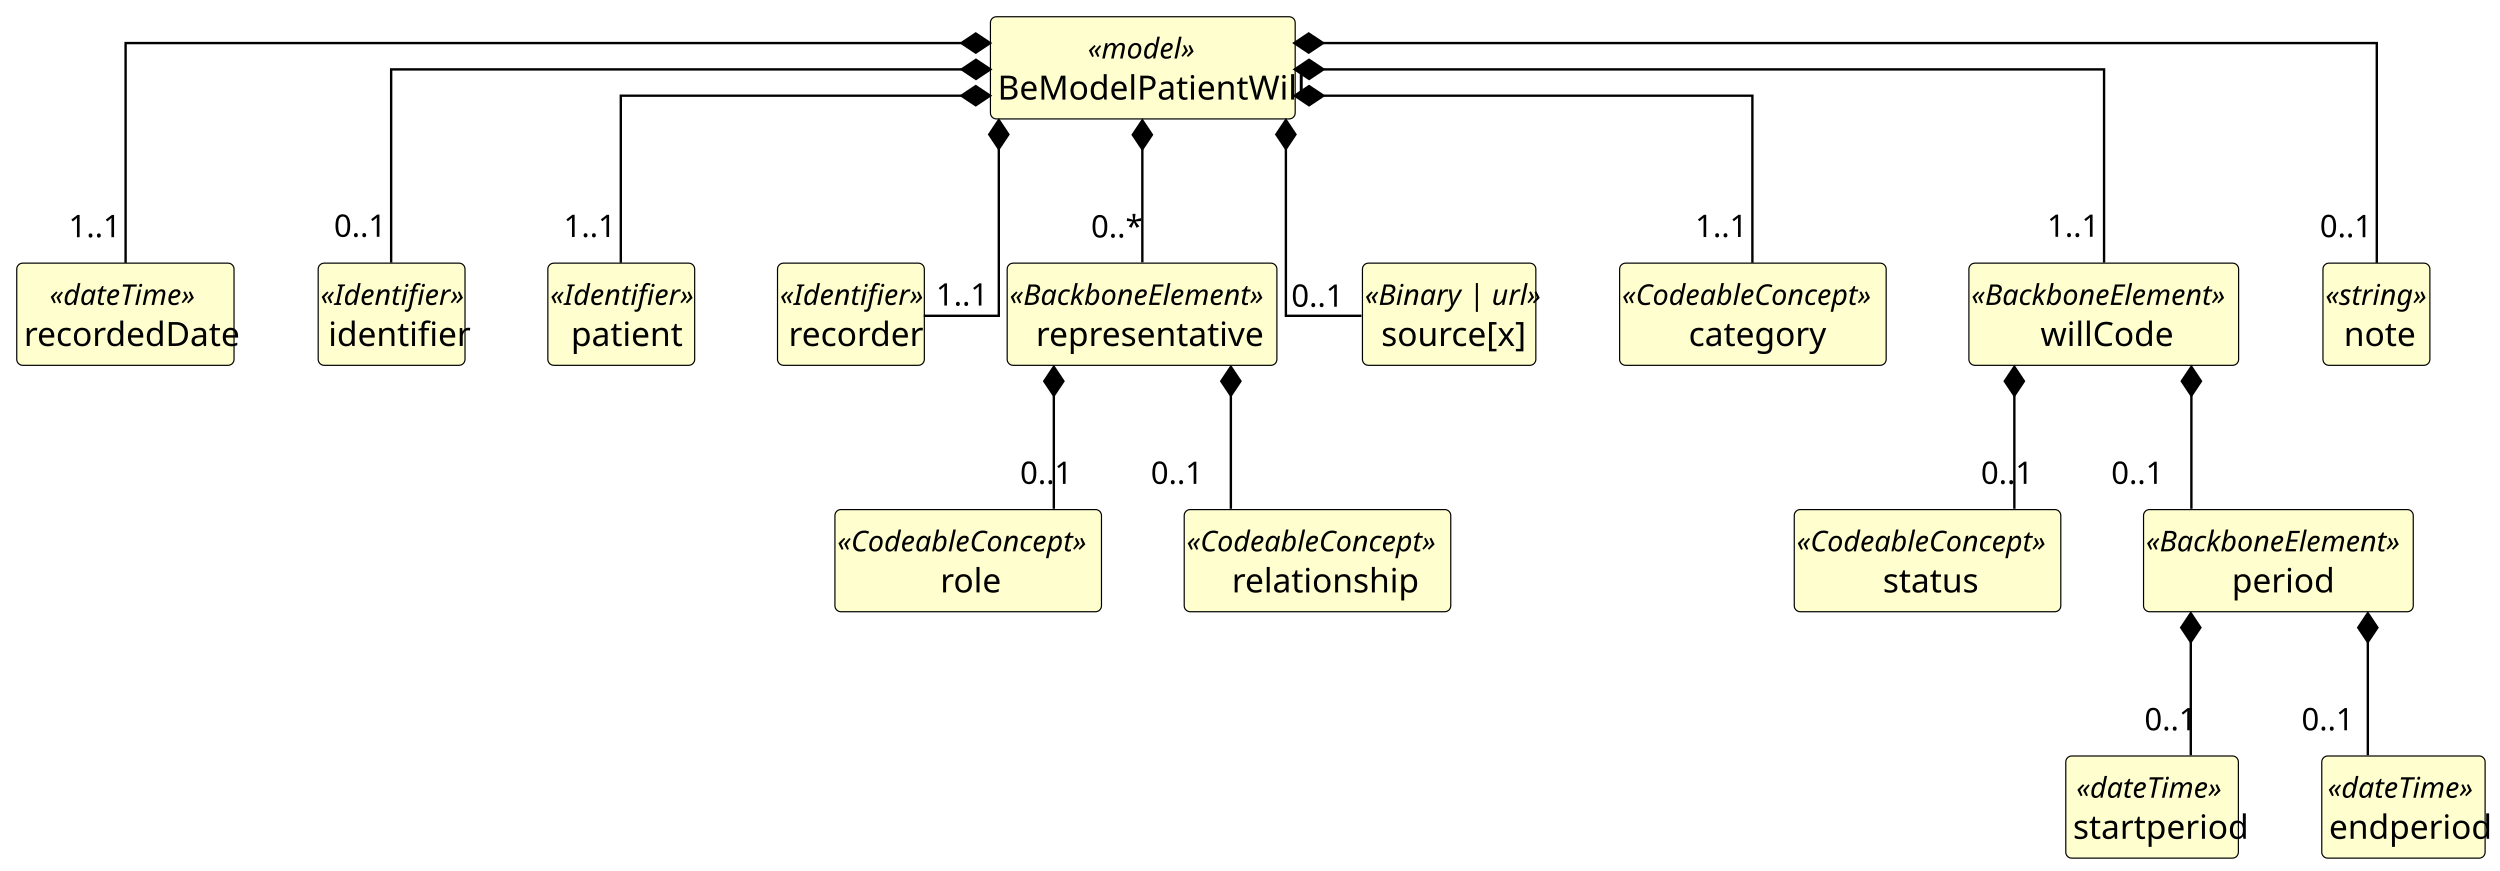
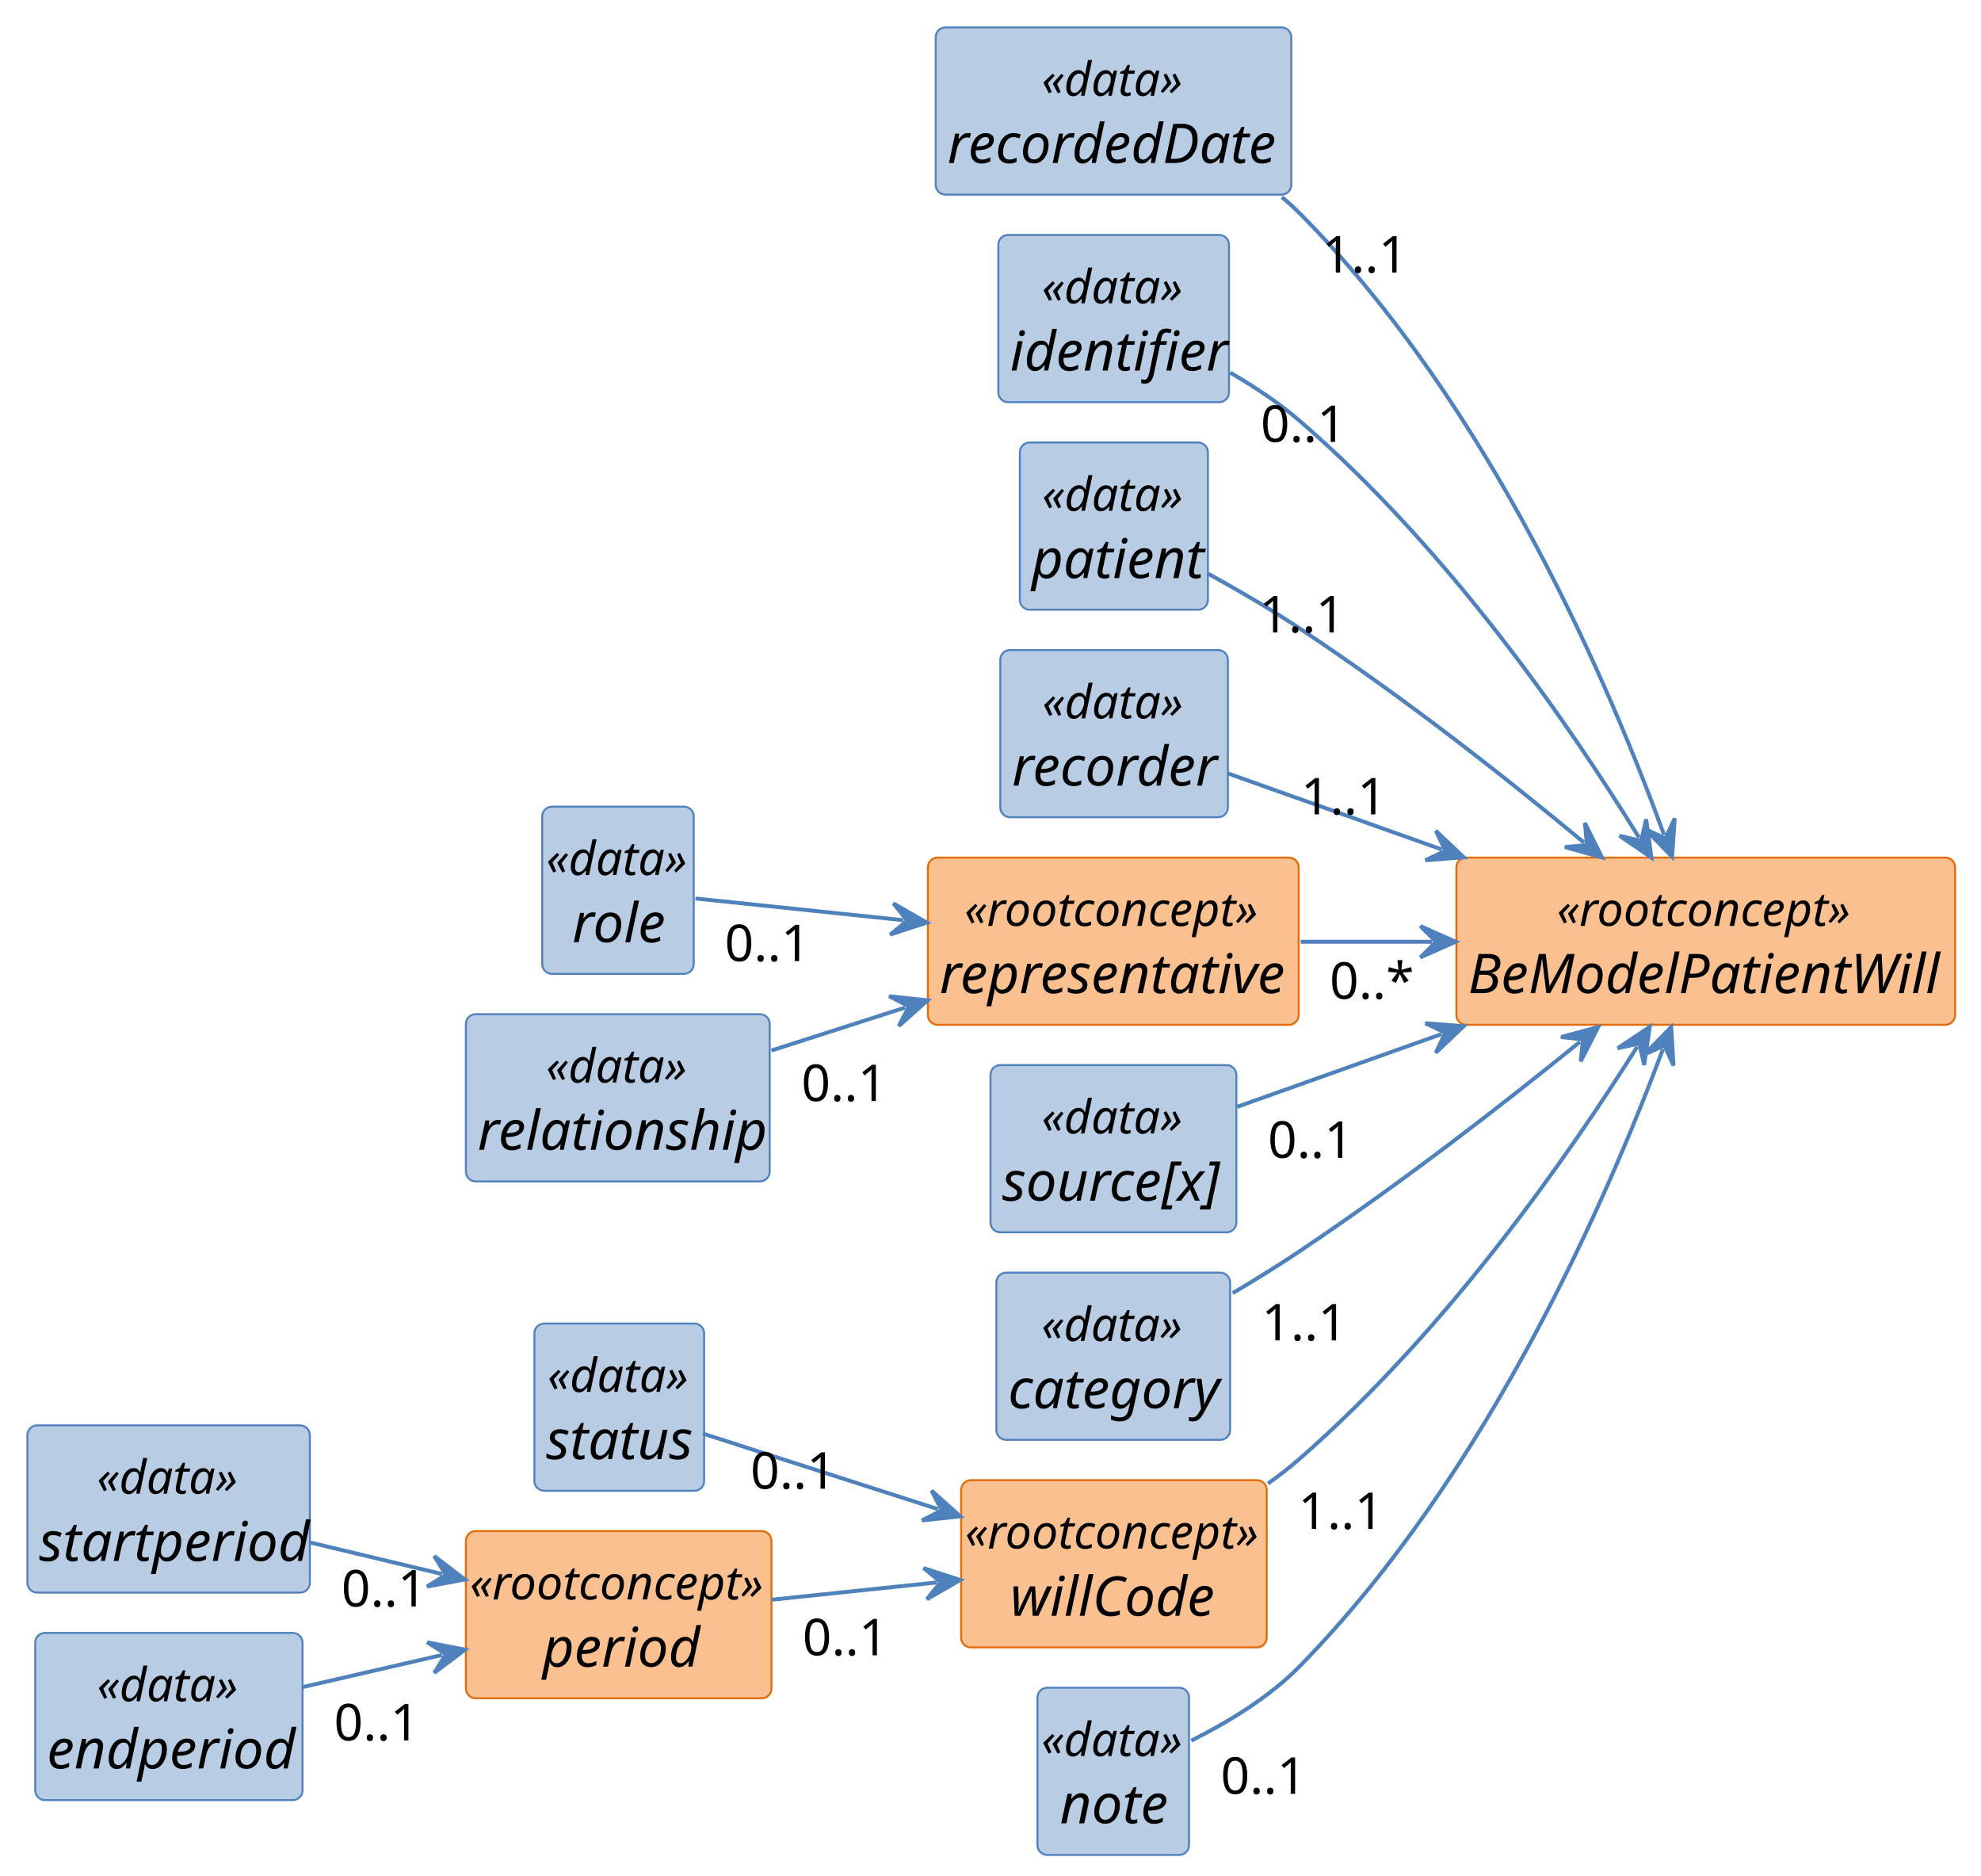
- <svg xmlns="http://www.w3.org/2000/svg" contentStyleType="text/css" data-diagram-type="CLASS" height="364px" preserveAspectRatio="none" style="width:1045px;height:364px;background:#FFFFFF;" version="1.1" viewBox="0 0 1045 364" width="1045px" zoomAndPan="magnify">
+ <svg xmlns="http://www.w3.org/2000/svg" contentStyleType="text/css" data-diagram-type="CLASS" height="479px" preserveAspectRatio="none" style="width:506px;height:479px;background:#FFFFFF;" version="1.1" viewBox="0 0 506 479" width="506px" zoomAndPan="magnify">
  <defs />
  <g>
-     <g class="entity" data-entity="BeModelPatientWill" data-source-line="14" data-uid="ent0002" id="entity_BeModelPatientWill">
-       <rect fill="#FEFECE" height="42.703" rx="2.5" ry="2.5" style="stroke:#000000;stroke-width:0.5;" width="127.386" x="414" y="7" />
-       <text fill="#000000" font-family="sans-serif" font-size="12" font-style="italic" lengthAdjust="spacing" textLength="46.031" x="454.677" y="24.457">«model»</text>
-       <text fill="#000000" font-family="sans-serif" font-size="14" lengthAdjust="spacing" textLength="121.386" x="417" y="41.627">BeModelPatientWill</text>
+     <g class="entity" data-entity="BeModelPatientWill" data-source-line="21" data-uid="ent0002" id="entity_BeModelPatientWill">
+       <rect fill="#FAC08F" height="42.703" rx="2.5" ry="2.5" style="stroke:#E36C0A;stroke-width:0.5;" width="127.386" x="372" y="219" />
+       <text fill="#000000" font-family="sans-serif" font-size="12" font-style="italic" lengthAdjust="spacing" textLength="76.055" x="397.666" y="236.457">«rootconcept»</text>
+       <text fill="#000000" font-family="sans-serif" font-size="14" font-style="italic" lengthAdjust="spacing" textLength="121.386" x="375" y="253.627">BeModelPatientWill</text>
    </g>
-     <g class="entity" data-entity="BeModelPatientWill_recordedDate" data-source-line="17" data-uid="ent0003" id="entity_BeModelPatientWill_recordedDate">
-       <rect fill="#FEFECE" height="42.703" rx="2.5" ry="2.5" style="stroke:#000000;stroke-width:0.5;" width="90.827" x="7" y="110" />
-       <text fill="#000000" font-family="sans-serif" font-size="12" font-style="italic" lengthAdjust="spacing" textLength="63.369" x="20.729" y="127.457">«dateTime»</text>
-       <text fill="#000000" font-family="sans-serif" font-size="14" lengthAdjust="spacing" textLength="84.827" x="10" y="144.627">recordedDate</text>
+     <g class="entity" data-entity="BeModelPatientWill_recordedDate" data-source-line="24" data-uid="ent0003" id="entity_BeModelPatientWill_recordedDate">
+       <rect fill="#B8CCE4" height="42.703" rx="2.5" ry="2.5" style="stroke:#4F81BD;stroke-width:0.5;" width="90.827" x="239" y="7" />
+       <text fill="#000000" font-family="sans-serif" font-size="12" font-style="italic" lengthAdjust="spacing" textLength="36.703" x="266.062" y="24.457">«data»</text>
+       <text fill="#000000" font-family="sans-serif" font-size="14" font-style="italic" lengthAdjust="spacing" textLength="84.827" x="242" y="41.627">recordedDate</text>
    </g>
-     <g class="entity" data-entity="BeModelPatientWill_identifier" data-source-line="20" data-uid="ent0004" id="entity_BeModelPatientWill_identifier">
-       <rect fill="#FEFECE" height="42.703" rx="2.5" ry="2.5" style="stroke:#000000;stroke-width:0.5;" width="61.373" x="133" y="110" />
-       <text fill="#000000" font-family="sans-serif" font-size="12" font-style="italic" lengthAdjust="spacing" textLength="59.373" x="134" y="127.457">«Identifier»</text>
-       <text fill="#000000" font-family="sans-serif" font-size="14" lengthAdjust="spacing" textLength="52.917" x="137.228" y="144.627">identifier</text>
+     <g class="entity" data-entity="BeModelPatientWill_identifier" data-source-line="27" data-uid="ent0004" id="entity_BeModelPatientWill_identifier">
+       <rect fill="#B8CCE4" height="42.703" rx="2.5" ry="2.5" style="stroke:#4F81BD;stroke-width:0.5;" width="58.917" x="255" y="60" />
+       <text fill="#000000" font-family="sans-serif" font-size="12" font-style="italic" lengthAdjust="spacing" textLength="36.703" x="266.107" y="77.457">«data»</text>
+       <text fill="#000000" font-family="sans-serif" font-size="14" font-style="italic" lengthAdjust="spacing" textLength="52.917" x="258" y="94.627">identifier</text>
    </g>
-     <g class="entity" data-entity="BeModelPatientWill_patient" data-source-line="23" data-uid="ent0005" id="entity_BeModelPatientWill_patient">
-       <rect fill="#FEFECE" height="42.703" rx="2.5" ry="2.5" style="stroke:#000000;stroke-width:0.5;" width="61.373" x="229" y="110" />
-       <text fill="#000000" font-family="sans-serif" font-size="12" font-style="italic" lengthAdjust="spacing" textLength="59.373" x="230" y="127.457">«Identifier»</text>
-       <text fill="#000000" font-family="sans-serif" font-size="14" lengthAdjust="spacing" textLength="42.034" x="238.669" y="144.627">patient</text>
+     <g class="entity" data-entity="BeModelPatientWill_patient" data-source-line="30" data-uid="ent0005" id="entity_BeModelPatientWill_patient">
+       <rect fill="#B8CCE4" height="42.703" rx="2.5" ry="2.5" style="stroke:#4F81BD;stroke-width:0.5;" width="48.034" x="260.5" y="113" />
+       <text fill="#000000" font-family="sans-serif" font-size="12" font-style="italic" lengthAdjust="spacing" textLength="36.703" x="266.166" y="130.457">«data»</text>
+       <text fill="#000000" font-family="sans-serif" font-size="14" font-style="italic" lengthAdjust="spacing" textLength="42.034" x="263.5" y="147.627">patient</text>
    </g>
-     <g class="entity" data-entity="BeModelPatientWill_recorder" data-source-line="26" data-uid="ent0006" id="entity_BeModelPatientWill_recorder">
-       <rect fill="#FEFECE" height="42.703" rx="2.5" ry="2.5" style="stroke:#000000;stroke-width:0.5;" width="61.373" x="325" y="110" />
-       <text fill="#000000" font-family="sans-serif" font-size="12" font-style="italic" lengthAdjust="spacing" textLength="59.373" x="326" y="127.457">«Identifier»</text>
-       <text fill="#000000" font-family="sans-serif" font-size="14" lengthAdjust="spacing" textLength="52.131" x="329.621" y="144.627">recorder</text>
+     <g class="entity" data-entity="BeModelPatientWill_recorder" data-source-line="33" data-uid="ent0006" id="entity_BeModelPatientWill_recorder">
+       <rect fill="#B8CCE4" height="42.703" rx="2.5" ry="2.5" style="stroke:#4F81BD;stroke-width:0.5;" width="58.131" x="255.5" y="166" />
+       <text fill="#000000" font-family="sans-serif" font-size="12" font-style="italic" lengthAdjust="spacing" textLength="36.703" x="266.214" y="183.457">«data»</text>
+       <text fill="#000000" font-family="sans-serif" font-size="14" font-style="italic" lengthAdjust="spacing" textLength="52.131" x="258.5" y="200.627">recorder</text>
    </g>
-     <g class="entity" data-entity="BeModelPatientWill_representative" data-source-line="29" data-uid="ent0007" id="entity_BeModelPatientWill_representative">
-       <rect fill="#FEFECE" height="42.703" rx="2.5" ry="2.5" style="stroke:#000000;stroke-width:0.5;" width="112.742" x="421" y="110" />
-       <text fill="#000000" font-family="sans-serif" font-size="12" font-style="italic" lengthAdjust="spacing" textLength="110.742" x="422" y="127.457">«BackboneElement»</text>
-       <text fill="#000000" font-family="sans-serif" font-size="14" lengthAdjust="spacing" textLength="88.717" x="433.013" y="144.627">representative</text>
+     <g class="entity" data-entity="BeModelPatientWill_representative" data-source-line="36" data-uid="ent0007" id="entity_BeModelPatientWill_representative">
+       <rect fill="#FAC08F" height="42.703" rx="2.5" ry="2.5" style="stroke:#E36C0A;stroke-width:0.5;" width="94.717" x="237" y="219" />
+       <text fill="#000000" font-family="sans-serif" font-size="12" font-style="italic" lengthAdjust="spacing" textLength="76.055" x="246.331" y="236.457">«rootconcept»</text>
+       <text fill="#000000" font-family="sans-serif" font-size="14" font-style="italic" lengthAdjust="spacing" textLength="88.717" x="240" y="253.627">representative</text>
    </g>
-     <g class="entity" data-entity="BeModelPatientWill_representative_role" data-source-line="32" data-uid="ent0008" id="entity_BeModelPatientWill_representative_role">
-       <rect fill="#FEFECE" height="42.703" rx="2.5" ry="2.5" style="stroke:#000000;stroke-width:0.5;" width="111.418" x="349" y="213" />
-       <text fill="#000000" font-family="sans-serif" font-size="12" font-style="italic" lengthAdjust="spacing" textLength="109.418" x="350" y="230.457">«CodeableConcept»</text>
-       <text fill="#000000" font-family="sans-serif" font-size="14" lengthAdjust="spacing" textLength="23.345" x="393.037" y="247.627">role</text>
+     <g class="entity" data-entity="BeModelPatientWill_representative_role" data-source-line="39" data-uid="ent0008" id="entity_BeModelPatientWill_representative_role">
+       <rect fill="#B8CCE4" height="42.703" rx="2.5" ry="2.5" style="stroke:#4F81BD;stroke-width:0.5;" width="38.703" x="138.5" y="206" />
+       <text fill="#000000" font-family="sans-serif" font-size="12" font-style="italic" lengthAdjust="spacing" textLength="36.703" x="139.5" y="223.457">«data»</text>
+       <text fill="#000000" font-family="sans-serif" font-size="14" font-style="italic" lengthAdjust="spacing" textLength="23.345" x="146.179" y="240.627">role</text>
    </g>
-     <g class="entity" data-entity="BeModelPatientWill_representative_relationship" data-source-line="35" data-uid="ent0009" id="entity_BeModelPatientWill_representative_relationship">
-       <rect fill="#FEFECE" height="42.703" rx="2.5" ry="2.5" style="stroke:#000000;stroke-width:0.5;" width="111.418" x="495" y="213" />
-       <text fill="#000000" font-family="sans-serif" font-size="12" font-style="italic" lengthAdjust="spacing" textLength="109.418" x="496" y="230.457">«CodeableConcept»</text>
-       <text fill="#000000" font-family="sans-serif" font-size="14" lengthAdjust="spacing" textLength="71.6" x="514.909" y="247.627">relationship</text>
+     <g class="entity" data-entity="BeModelPatientWill_representative_relationship" data-source-line="42" data-uid="ent0009" id="entity_BeModelPatientWill_representative_relationship">
+       <rect fill="#B8CCE4" height="42.703" rx="2.5" ry="2.5" style="stroke:#4F81BD;stroke-width:0.5;" width="77.6" x="119" y="259" />
+       <text fill="#000000" font-family="sans-serif" font-size="12" font-style="italic" lengthAdjust="spacing" textLength="36.703" x="139.448" y="276.457">«data»</text>
+       <text fill="#000000" font-family="sans-serif" font-size="14" font-style="italic" lengthAdjust="spacing" textLength="71.6" x="122" y="293.627">relationship</text>
    </g>
-     <g class="entity" data-entity="BeModelPatientWill_source_x_" data-source-line="38" data-uid="ent0010" id="entity_BeModelPatientWill_source_x_">
-       <rect fill="#FEFECE" height="42.703" rx="2.5" ry="2.5" style="stroke:#000000;stroke-width:0.5;" width="72.482" x="569.5" y="110" />
-       <text fill="#000000" font-family="sans-serif" font-size="12" font-style="italic" lengthAdjust="spacing" textLength="70.482" x="570.5" y="127.457">«Binary | url»</text>
-       <text fill="#000000" font-family="sans-serif" font-size="14" lengthAdjust="spacing" textLength="56.8" x="577.341" y="144.627">source[x]</text>
+     <g class="entity" data-entity="BeModelPatientWill_source_x_" data-source-line="45" data-uid="ent0010" id="entity_BeModelPatientWill_source_x_">
+       <rect fill="#B8CCE4" height="42.703" rx="2.5" ry="2.5" style="stroke:#4F81BD;stroke-width:0.5;" width="62.8" x="253" y="272" />
+       <text fill="#000000" font-family="sans-serif" font-size="12" font-style="italic" lengthAdjust="spacing" textLength="36.703" x="266.048" y="289.457">«data»</text>
+       <text fill="#000000" font-family="sans-serif" font-size="14" font-style="italic" lengthAdjust="spacing" textLength="56.8" x="256" y="306.627">source[x]</text>
    </g>
-     <g class="entity" data-entity="BeModelPatientWill_category" data-source-line="41" data-uid="ent0011" id="entity_BeModelPatientWill_category">
-       <rect fill="#FEFECE" height="42.703" rx="2.5" ry="2.5" style="stroke:#000000;stroke-width:0.5;" width="111.418" x="677" y="110" />
-       <text fill="#000000" font-family="sans-serif" font-size="12" font-style="italic" lengthAdjust="spacing" textLength="109.418" x="678" y="127.457">«CodeableConcept»</text>
-       <text fill="#000000" font-family="sans-serif" font-size="14" lengthAdjust="spacing" textLength="53.696" x="705.861" y="144.627">category</text>
+     <g class="entity" data-entity="BeModelPatientWill_category" data-source-line="48" data-uid="ent0011" id="entity_BeModelPatientWill_category">
+       <rect fill="#B8CCE4" height="42.703" rx="2.5" ry="2.5" style="stroke:#4F81BD;stroke-width:0.5;" width="59.696" x="254.5" y="325" />
+       <text fill="#000000" font-family="sans-serif" font-size="12" font-style="italic" lengthAdjust="spacing" textLength="36.703" x="265.997" y="342.457">«data»</text>
+       <text fill="#000000" font-family="sans-serif" font-size="14" font-style="italic" lengthAdjust="spacing" textLength="53.696" x="257.5" y="359.627">category</text>
    </g>
-     <g class="entity" data-entity="BeModelPatientWill_willCode" data-source-line="44" data-uid="ent0012" id="entity_BeModelPatientWill_willCode">
-       <rect fill="#FEFECE" height="42.703" rx="2.5" ry="2.5" style="stroke:#000000;stroke-width:0.5;" width="112.742" x="823" y="110" />
-       <text fill="#000000" font-family="sans-serif" font-size="12" font-style="italic" lengthAdjust="spacing" textLength="110.742" x="824" y="127.457">«BackboneElement»</text>
-       <text fill="#000000" font-family="sans-serif" font-size="14" lengthAdjust="spacing" textLength="52.91" x="852.916" y="144.627">willCode</text>
+     <g class="entity" data-entity="BeModelPatientWill_willCode" data-source-line="51" data-uid="ent0012" id="entity_BeModelPatientWill_willCode">
+       <rect fill="#FAC08F" height="42.703" rx="2.5" ry="2.5" style="stroke:#E36C0A;stroke-width:0.5;" width="78.055" x="245.5" y="378" />
+       <text fill="#000000" font-family="sans-serif" font-size="12" font-style="italic" lengthAdjust="spacing" textLength="76.055" x="246.5" y="395.457">«rootconcept»</text>
+       <text fill="#000000" font-family="sans-serif" font-size="14" font-style="italic" lengthAdjust="spacing" textLength="52.91" x="258.072" y="412.627">willCode</text>
    </g>
-     <g class="entity" data-entity="BeModelPatientWill_willCode_status" data-source-line="47" data-uid="ent0013" id="entity_BeModelPatientWill_willCode_status">
-       <rect fill="#FEFECE" height="42.703" rx="2.5" ry="2.5" style="stroke:#000000;stroke-width:0.5;" width="111.418" x="750" y="213" />
-       <text fill="#000000" font-family="sans-serif" font-size="12" font-style="italic" lengthAdjust="spacing" textLength="109.418" x="751" y="230.457">«CodeableConcept»</text>
-       <text fill="#000000" font-family="sans-serif" font-size="14" lengthAdjust="spacing" textLength="37.352" x="787.033" y="247.627">status</text>
+     <g class="entity" data-entity="BeModelPatientWill_willCode_status" data-source-line="54" data-uid="ent0013" id="entity_BeModelPatientWill_willCode_status">
+       <rect fill="#B8CCE4" height="42.703" rx="2.5" ry="2.5" style="stroke:#4F81BD;stroke-width:0.5;" width="43.352" x="136.5" y="338" />
+       <text fill="#000000" font-family="sans-serif" font-size="12" font-style="italic" lengthAdjust="spacing" textLength="36.703" x="139.824" y="355.457">«data»</text>
+       <text fill="#000000" font-family="sans-serif" font-size="14" font-style="italic" lengthAdjust="spacing" textLength="37.352" x="139.5" y="372.627">status</text>
    </g>
-     <g class="entity" data-entity="BeModelPatientWill_willCode_period" data-source-line="50" data-uid="ent0014" id="entity_BeModelPatientWill_willCode_period">
-       <rect fill="#FEFECE" height="42.703" rx="2.5" ry="2.5" style="stroke:#000000;stroke-width:0.5;" width="112.742" x="896" y="213" />
-       <text fill="#000000" font-family="sans-serif" font-size="12" font-style="italic" lengthAdjust="spacing" textLength="110.742" x="897" y="230.457">«BackboneElement»</text>
-       <text fill="#000000" font-family="sans-serif" font-size="14" lengthAdjust="spacing" textLength="38.917" x="932.913" y="247.627">period</text>
+     <g class="entity" data-entity="BeModelPatientWill_willCode_period" data-source-line="57" data-uid="ent0014" id="entity_BeModelPatientWill_willCode_period">
+       <rect fill="#FAC08F" height="42.703" rx="2.5" ry="2.5" style="stroke:#E36C0A;stroke-width:0.5;" width="78.055" x="119" y="391" />
+       <text fill="#000000" font-family="sans-serif" font-size="12" font-style="italic" lengthAdjust="spacing" textLength="76.055" x="120" y="408.457">«rootconcept»</text>
+       <text fill="#000000" font-family="sans-serif" font-size="14" font-style="italic" lengthAdjust="spacing" textLength="38.917" x="138.569" y="425.627">period</text>
    </g>
-     <g class="entity" data-entity="BeModelPatientWill_willCode_period_startperiod" data-source-line="53" data-uid="ent0015" id="entity_BeModelPatientWill_willCode_period_startperiod">
-       <rect fill="#FEFECE" height="42.703" rx="2.5" ry="2.5" style="stroke:#000000;stroke-width:0.5;" width="72.144" x="863.5" y="316" />
-       <text fill="#000000" font-family="sans-serif" font-size="12" font-style="italic" lengthAdjust="spacing" textLength="63.369" x="867.888" y="333.457">«dateTime»</text>
-       <text fill="#000000" font-family="sans-serif" font-size="14" lengthAdjust="spacing" textLength="66.144" x="866.5" y="350.627">startperiod</text>
+     <g class="entity" data-entity="BeModelPatientWill_willCode_period_startperiod" data-source-line="60" data-uid="ent0015" id="entity_BeModelPatientWill_willCode_period_startperiod">
+       <rect fill="#B8CCE4" height="42.703" rx="2.5" ry="2.5" style="stroke:#4F81BD;stroke-width:0.5;" width="72.144" x="7" y="364" />
+       <text fill="#000000" font-family="sans-serif" font-size="12" font-style="italic" lengthAdjust="spacing" textLength="36.703" x="24.721" y="381.457">«data»</text>
+       <text fill="#000000" font-family="sans-serif" font-size="14" font-style="italic" lengthAdjust="spacing" textLength="66.144" x="10" y="398.627">startperiod</text>
    </g>
-     <g class="entity" data-entity="BeModelPatientWill_willCode_period_endperiod" data-source-line="56" data-uid="ent0016" id="entity_BeModelPatientWill_willCode_period_endperiod">
-       <rect fill="#FEFECE" height="42.703" rx="2.5" ry="2.5" style="stroke:#000000;stroke-width:0.5;" width="68.275" x="970.5" y="316" />
-       <text fill="#000000" font-family="sans-serif" font-size="12" font-style="italic" lengthAdjust="spacing" textLength="63.369" x="972.953" y="333.457">«dateTime»</text>
-       <text fill="#000000" font-family="sans-serif" font-size="14" lengthAdjust="spacing" textLength="62.275" x="973.5" y="350.627">endperiod</text>
+     <g class="entity" data-entity="BeModelPatientWill_willCode_period_endperiod" data-source-line="63" data-uid="ent0016" id="entity_BeModelPatientWill_willCode_period_endperiod">
+       <rect fill="#B8CCE4" height="42.703" rx="2.5" ry="2.5" style="stroke:#4F81BD;stroke-width:0.5;" width="68.275" x="9" y="417" />
+       <text fill="#000000" font-family="sans-serif" font-size="12" font-style="italic" lengthAdjust="spacing" textLength="36.703" x="24.786" y="434.457">«data»</text>
+       <text fill="#000000" font-family="sans-serif" font-size="14" font-style="italic" lengthAdjust="spacing" textLength="62.275" x="12" y="451.627">endperiod</text>
    </g>
-     <g class="entity" data-entity="BeModelPatientWill_note" data-source-line="59" data-uid="ent0017" id="entity_BeModelPatientWill_note">
-       <rect fill="#FEFECE" height="42.703" rx="2.5" ry="2.5" style="stroke:#000000;stroke-width:0.5;" width="44.691" x="971" y="110" />
-       <text fill="#000000" font-family="sans-serif" font-size="12" font-style="italic" lengthAdjust="spacing" textLength="42.691" x="972" y="127.457">«string»</text>
-       <text fill="#000000" font-family="sans-serif" font-size="14" lengthAdjust="spacing" textLength="27.248" x="979.722" y="144.627">note</text>
+     <g class="entity" data-entity="BeModelPatientWill_note" data-source-line="66" data-uid="ent0017" id="entity_BeModelPatientWill_note">
+       <rect fill="#B8CCE4" height="42.703" rx="2.5" ry="2.5" style="stroke:#4F81BD;stroke-width:0.5;" width="38.703" x="265" y="431" />
+       <text fill="#000000" font-family="sans-serif" font-size="12" font-style="italic" lengthAdjust="spacing" textLength="36.703" x="266" y="448.457">«data»</text>
+       <text fill="#000000" font-family="sans-serif" font-size="14" font-style="italic" lengthAdjust="spacing" textLength="27.248" x="270.728" y="465.627">note</text>
    </g>
-     <g class="link" data-entity-1="BeModelPatientWill" data-entity-2="BeModelPatientWill_recordedDate" data-source-line="62" data-uid="lnk18" id="link_BeModelPatientWill_BeModelPatientWill_recordedDate">
-       <path codeLine="62" d="M401.87,18 C283.31,18 52.5,18 52.5,18 C52.5,18 52.5,76.95 52.5,109.88" fill="none" id="BeModelPatientWill-backto-BeModelPatientWill_recordedDate" style="stroke:#000000;stroke-width:1;" />
-       <polygon fill="#000000" points="413.87,18,407.87,14,401.87,18,407.87,22,413.87,18" style="stroke:#000000;stroke-width:1;" />
-       <text fill="#000000" font-family="sans-serif" font-size="13" lengthAdjust="spacing" textLength="21.684" x="28.667" y="99.136">1..1</text>
+     <g class="link" data-entity-1="BeModelPatientWill_recordedDate" data-entity-2="BeModelPatientWill" data-source-line="69" data-uid="lnk18" id="link_BeModelPatientWill_recordedDate_BeModelPatientWill">
+       <path codeLine="69" d="M327.43,50.34 C329.03,51.67 330.57,53.06 332,54.5 C380.99,103.8 411.351,175.704 425.041,213.174" fill="none" id="BeModelPatientWill_recordedDate-to-BeModelPatientWill" style="stroke:#4F81BD;stroke-width:1;" />
+       <polygon fill="#4F81BD" points="427.1,218.81,427.769,208.984,425.384,214.114,420.254,211.729,427.1,218.81" style="stroke:#4F81BD;stroke-width:1;" />
+       <text fill="#000000" font-family="sans-serif" font-size="13" lengthAdjust="spacing" textLength="21.684" x="337.697" y="69.585">1..1</text>
    </g>
-     <g class="link" data-entity-1="BeModelPatientWill" data-entity-2="BeModelPatientWill_identifier" data-source-line="63" data-uid="lnk19" id="link_BeModelPatientWill_BeModelPatientWill_identifier">
-       <path codeLine="63" d="M401.96,29 C310.21,29 163.5,29 163.5,29 C163.5,29 163.5,79.67 163.5,109.76" fill="none" id="BeModelPatientWill-backto-BeModelPatientWill_identifier" style="stroke:#000000;stroke-width:1;" />
-       <polygon fill="#000000" points="413.96,29,407.96,25,401.96,29,407.96,33,413.96,29" style="stroke:#000000;stroke-width:1;" />
-       <text fill="#000000" font-family="sans-serif" font-size="13" lengthAdjust="spacing" textLength="21.684" x="139.59" y="98.982">0..1</text>
+     <g class="link" data-entity-1="BeModelPatientWill_identifier" data-entity-2="BeModelPatientWill" data-source-line="70" data-uid="lnk19" id="link_BeModelPatientWill_identifier_BeModelPatientWill">
+       <path codeLine="70" d="M314.25,95.17 C320.42,98.75 326.68,102.91 332,107.5 C370.62,140.83 401.184,185.637 418.654,213.887" fill="none" id="BeModelPatientWill_identifier-to-BeModelPatientWill" style="stroke:#4F81BD;stroke-width:1;" />
+       <polygon fill="#4F81BD" points="421.81,218.99,420.478,209.232,419.18,214.738,413.674,213.439,421.81,218.99" style="stroke:#4F81BD;stroke-width:1;" />
+       <text fill="#000000" font-family="sans-serif" font-size="13" lengthAdjust="spacing" textLength="21.684" x="321.996" y="112.858">0..1</text>
    </g>
-     <g class="link" data-entity-1="BeModelPatientWill" data-entity-2="BeModelPatientWill_patient" data-source-line="64" data-uid="lnk20" id="link_BeModelPatientWill_BeModelPatientWill_patient">
-       <path codeLine="64" d="M401.86,40 C337.51,40 259.5,40 259.5,40 C259.5,40 259.5,82.76 259.5,109.82" fill="none" id="BeModelPatientWill-backto-BeModelPatientWill_patient" style="stroke:#000000;stroke-width:1;" />
-       <polygon fill="#000000" points="413.86,40,407.86,36,401.86,40,407.86,44,413.86,40" style="stroke:#000000;stroke-width:1;" />
-       <text fill="#000000" font-family="sans-serif" font-size="13" lengthAdjust="spacing" textLength="21.684" x="235.59" y="99.059">1..1</text>
+     <g class="link" data-entity-1="BeModelPatientWill_patient" data-entity-2="BeModelPatientWill" data-source-line="71" data-uid="lnk20" id="link_BeModelPatientWill_patient_BeModelPatientWill">
+       <path codeLine="71" d="M308.62,146.52 C316.22,150.7 324.6,155.59 332,160.5 C359.45,178.73 384.309,198.363 404.579,215.153" fill="none" id="BeModelPatientWill_patient-to-BeModelPatientWill" style="stroke:#4F81BD;stroke-width:1;" />
+       <polygon fill="#4F81BD" points="409.2,218.98,404.821,210.158,405.349,215.791,399.717,216.319,409.2,218.98" style="stroke:#4F81BD;stroke-width:1;" />
+       <text fill="#000000" font-family="sans-serif" font-size="13" lengthAdjust="spacing" textLength="21.684" x="321.67" y="161.488">1..1</text>
    </g>
-     <g class="link" data-entity-1="BeModelPatientWill" data-entity-2="BeModelPatientWill_recorder" data-source-line="65" data-uid="lnk21" id="link_BeModelPatientWill_BeModelPatientWill_recorder">
-       <path codeLine="65" d="M417.5,62.2 C417.5,92.55 417.5,132 417.5,132 C417.5,132 401.76,132 386.14,132" fill="none" id="BeModelPatientWill-backto-BeModelPatientWill_recorder" style="stroke:#000000;stroke-width:1;" />
-       <polygon fill="#000000" points="417.5,50.2,413.5,56.2,417.5,62.2,421.5,56.2,417.5,50.2" style="stroke:#000000;stroke-width:1;" />
-       <text fill="#000000" font-family="sans-serif" font-size="13" lengthAdjust="spacing" textLength="21.684" x="391.222" y="127.72">1..1</text>
+     <g class="link" data-entity-1="BeModelPatientWill_recorder" data-entity-2="BeModelPatientWill" data-source-line="72" data-uid="lnk21" id="link_BeModelPatientWill_recorder_BeModelPatientWill">
+       <path codeLine="72" d="M313.53,197.47 C330.55,203.53 347.327,209.489 368.237,216.929" fill="none" id="BeModelPatientWill_recorder-to-BeModelPatientWill" style="stroke:#4F81BD;stroke-width:1;" />
+       <polygon fill="#4F81BD" points="373.89,218.94,366.752,212.154,369.179,217.264,364.07,219.691,373.89,218.94" style="stroke:#4F81BD;stroke-width:1;" />
+       <text fill="#000000" font-family="sans-serif" font-size="13" lengthAdjust="spacing" textLength="21.684" x="332.289" y="207.972">1..1</text>
    </g>
-     <g class="link" data-entity-1="BeModelPatientWill" data-entity-2="BeModelPatientWill_representative" data-source-line="66" data-uid="lnk22" id="link_BeModelPatientWill_BeModelPatientWill_representative">
-       <path codeLine="66" d="M477.5,62.34 C477.5,79.82 477.5,92.22 477.5,109.69" fill="none" id="BeModelPatientWill-backto-BeModelPatientWill_representative" style="stroke:#000000;stroke-width:1;" />
-       <polygon fill="#000000" points="477.5,50.34,473.5,56.34,477.5,62.34,481.5,56.34,477.5,50.34" style="stroke:#000000;stroke-width:1;" />
-       <text fill="#000000" font-family="sans-serif" font-size="13" lengthAdjust="spacing" textLength="19.513" x="456.05" y="99.261">0..*</text>
+     <g class="link" data-entity-1="BeModelPatientWill_representative" data-entity-2="BeModelPatientWill" data-source-line="73" data-uid="lnk22" id="link_BeModelPatientWill_representative_BeModelPatientWill">
+       <path codeLine="73" d="M332.24,240.5 C344.78,240.5 352.55,240.5 365.81,240.5" fill="none" id="BeModelPatientWill_representative-to-BeModelPatientWill" style="stroke:#4F81BD;stroke-width:1;" />
+       <polygon fill="#4F81BD" points="371.81,240.5,362.81,236.5,366.81,240.5,362.81,244.5,371.81,240.5" style="stroke:#4F81BD;stroke-width:1;" />
+       <text fill="#000000" font-family="sans-serif" font-size="13" lengthAdjust="spacing" textLength="19.513" x="339.625" y="255.062">0..*</text>
    </g>
-     <g class="link" data-entity-1="BeModelPatientWill_representative" data-entity-2="BeModelPatientWill_representative_role" data-source-line="67" data-uid="lnk23" id="link_BeModelPatientWill_representative_BeModelPatientWill_representative_role">
-       <path codeLine="67" d="M440.5,165.34 C440.5,182.82 440.5,195.22 440.5,212.69" fill="none" id="BeModelPatientWill_representative-backto-BeModelPatientWill_representative_role" style="stroke:#000000;stroke-width:1;" />
-       <polygon fill="#000000" points="440.5,153.34,436.5,159.34,440.5,165.34,444.5,159.34,440.5,153.34" style="stroke:#000000;stroke-width:1;" />
-       <text fill="#000000" font-family="sans-serif" font-size="13" lengthAdjust="spacing" textLength="21.684" x="426.389" y="202.261">0..1</text>
+     <g class="link" data-entity-1="BeModelPatientWill_representative_role" data-entity-2="BeModelPatientWill_representative" data-source-line="74" data-uid="lnk23" id="link_BeModelPatientWill_representative_role_BeModelPatientWill_representative">
+       <path codeLine="74" d="M177.64,229.45 C193.24,231.08 210.223,232.845 230.763,234.995" fill="none" id="BeModelPatientWill_representative_role-to-BeModelPatientWill_representative" style="stroke:#4F81BD;stroke-width:1;" />
+       <polygon fill="#4F81BD" points="236.73,235.62,228.195,230.705,231.757,235.1,227.363,238.661,236.73,235.62" style="stroke:#4F81BD;stroke-width:1;" />
+       <text fill="#000000" font-family="sans-serif" font-size="13" lengthAdjust="spacing" textLength="21.684" x="185.106" y="245.45">0..1</text>
    </g>
-     <g class="link" data-entity-1="BeModelPatientWill_representative" data-entity-2="BeModelPatientWill_representative_relationship" data-source-line="68" data-uid="lnk24" id="link_BeModelPatientWill_representative_BeModelPatientWill_representative_relationship">
-       <path codeLine="68" d="M514.5,165.34 C514.5,182.82 514.5,195.22 514.5,212.69" fill="none" id="BeModelPatientWill_representative-backto-BeModelPatientWill_representative_relationship" style="stroke:#000000;stroke-width:1;" />
-       <polygon fill="#000000" points="514.5,153.34,510.5,159.34,514.5,165.34,518.5,159.34,514.5,153.34" style="stroke:#000000;stroke-width:1;" />
-       <text fill="#000000" font-family="sans-serif" font-size="13" lengthAdjust="spacing" textLength="21.684" x="481.039" y="202.261">0..1</text>
+     <g class="link" data-entity-1="BeModelPatientWill_representative_relationship" data-entity-2="BeModelPatientWill_representative" data-source-line="75" data-uid="lnk24" id="link_BeModelPatientWill_representative_relationship_BeModelPatientWill_representative">
+       <path codeLine="75" d="M197.03,268.28 C209.62,264.24 218.057,261.523 231.207,257.303" fill="none" id="BeModelPatientWill_representative_relationship-to-BeModelPatientWill_representative" style="stroke:#4F81BD;stroke-width:1;" />
+       <polygon fill="#4F81BD" points="236.92,255.47,227.128,254.411,232.159,256.998,229.573,262.029,236.92,255.47" style="stroke:#4F81BD;stroke-width:1;" />
+       <text fill="#000000" font-family="sans-serif" font-size="13" lengthAdjust="spacing" textLength="21.684" x="204.697" y="281.179">0..1</text>
    </g>
-     <g class="link" data-entity-1="BeModelPatientWill" data-entity-2="BeModelPatientWill_source_x_" data-source-line="69" data-uid="lnk25" id="link_BeModelPatientWill_BeModelPatientWill_source_x_">
-       <path codeLine="69" d="M537.5,62.2 C537.5,92.55 537.5,132 537.5,132 C537.5,132 552.94,132 569.11,132" fill="none" id="BeModelPatientWill-backto-BeModelPatientWill_source_x_" style="stroke:#000000;stroke-width:1;" />
-       <polygon fill="#000000" points="537.5,50.2,533.5,56.2,537.5,62.2,541.5,56.2,537.5,50.2" style="stroke:#000000;stroke-width:1;" />
-       <text fill="#000000" font-family="sans-serif" font-size="13" lengthAdjust="spacing" textLength="21.684" x="539.776" y="128.217">0..1</text>
+     <g class="link" data-entity-1="BeModelPatientWill_source_x_" data-entity-2="BeModelPatientWill" data-source-line="76" data-uid="lnk25" id="link_BeModelPatientWill_source_x__BeModelPatientWill">
+       <path codeLine="76" d="M316.01,282.65 C332.7,276.71 348.317,271.15 368.227,264.07" fill="none" id="BeModelPatientWill_source_x_-to-BeModelPatientWill" style="stroke:#4F81BD;stroke-width:1;" />
+       <polygon fill="#4F81BD" points="373.88,262.06,364.06,261.307,369.169,263.735,366.74,268.844,373.88,262.06" style="stroke:#4F81BD;stroke-width:1;" />
+       <text fill="#000000" font-family="sans-serif" font-size="13" lengthAdjust="spacing" textLength="21.684" x="323.837" y="295.679">0..1</text>
    </g>
-     <g class="link" data-entity-1="BeModelPatientWill" data-entity-2="BeModelPatientWill_category" data-source-line="70" data-uid="lnk26" id="link_BeModelPatientWill_BeModelPatientWill_category">
-       <path codeLine="70" d="M553.19,40 C628.72,40 732.5,40 732.5,40 C732.5,40 732.5,82.76 732.5,109.82" fill="none" id="BeModelPatientWill-backto-BeModelPatientWill_category" style="stroke:#000000;stroke-width:1;" />
-       <polygon fill="#000000" points="541.19,40,547.19,44,553.19,40,547.19,36,541.19,40" style="stroke:#000000;stroke-width:1;" />
-       <text fill="#000000" font-family="sans-serif" font-size="13" lengthAdjust="spacing" textLength="21.684" x="708.584" y="99.059">1..1</text>
+     <g class="link" data-entity-1="BeModelPatientWill_category" data-entity-2="BeModelPatientWill" data-source-line="77" data-uid="lnk26" id="link_BeModelPatientWill_category_BeModelPatientWill">
+       <path codeLine="77" d="M314.88,330.22 C320.64,326.81 326.58,323.14 332,319.5 C358.86,301.46 383.267,282.496 403.567,266.056" fill="none" id="BeModelPatientWill_category-to-BeModelPatientWill" style="stroke:#4F81BD;stroke-width:1;" />
+       <polygon fill="#4F81BD" points="408.23,262.28,398.719,264.836,404.344,265.427,403.753,271.053,408.23,262.28" style="stroke:#4F81BD;stroke-width:1;" />
+       <text fill="#000000" font-family="sans-serif" font-size="13" lengthAdjust="spacing" textLength="21.684" x="322.25" y="342.298">1..1</text>
    </g>
-     <g class="link" data-entity-1="BeModelPatientWill" data-entity-2="BeModelPatientWill_willCode" data-source-line="71" data-uid="lnk27" id="link_BeModelPatientWill_BeModelPatientWill_willCode">
-       <path codeLine="71" d="M553.2,29 C666.55,29 879.5,29 879.5,29 C879.5,29 879.5,79.67 879.5,109.76" fill="none" id="BeModelPatientWill-backto-BeModelPatientWill_willCode" style="stroke:#000000;stroke-width:1;" />
-       <polygon fill="#000000" points="541.2,29,547.2,33,553.2,29,547.2,25,541.2,29" style="stroke:#000000;stroke-width:1;" />
-       <text fill="#000000" font-family="sans-serif" font-size="13" lengthAdjust="spacing" textLength="21.684" x="855.679" y="98.982">1..1</text>
+     <g class="link" data-entity-1="BeModelPatientWill_willCode" data-entity-2="BeModelPatientWill" data-source-line="78" data-uid="lnk27" id="link_BeModelPatientWill_willCode_BeModelPatientWill">
+       <path codeLine="78" d="M323.89,378.85 C326.73,376.84 329.47,374.71 332,372.5 C370.01,339.28 400.495,295.303 418.185,267.303" fill="none" id="BeModelPatientWill_willCode-to-BeModelPatientWill" style="stroke:#4F81BD;stroke-width:1;" />
+       <polygon fill="#4F81BD" points="421.39,262.23,413.201,267.702,418.719,266.457,419.965,271.975,421.39,262.23" style="stroke:#4F81BD;stroke-width:1;" />
+       <text fill="#000000" font-family="sans-serif" font-size="13" lengthAdjust="spacing" textLength="21.684" x="331.578" y="390.458">1..1</text>
    </g>
-     <g class="link" data-entity-1="BeModelPatientWill_willCode" data-entity-2="BeModelPatientWill_willCode_status" data-source-line="72" data-uid="lnk28" id="link_BeModelPatientWill_willCode_BeModelPatientWill_willCode_status">
-       <path codeLine="72" d="M842,165.34 C842,182.82 842,195.22 842,212.69" fill="none" id="BeModelPatientWill_willCode-backto-BeModelPatientWill_willCode_status" style="stroke:#000000;stroke-width:1;" />
-       <polygon fill="#000000" points="842,153.34,838,159.34,842,165.34,846,159.34,842,153.34" style="stroke:#000000;stroke-width:1;" />
-       <text fill="#000000" font-family="sans-serif" font-size="13" lengthAdjust="spacing" textLength="21.684" x="828.023" y="202.261">0..1</text>
+     <g class="link" data-entity-1="BeModelPatientWill_willCode_status" data-entity-2="BeModelPatientWill_willCode" data-source-line="79" data-uid="lnk28" id="link_BeModelPatientWill_willCode_status_BeModelPatientWill_willCode">
+       <path codeLine="79" d="M179.56,366.11 C197.38,371.83 217.918,378.435 239.578,385.394" fill="none" id="BeModelPatientWill_willCode_status-to-BeModelPatientWill_willCode" style="stroke:#4F81BD;stroke-width:1;" />
+       <polygon fill="#4F81BD" points="245.29,387.23,237.945,380.668,240.53,385.7,235.498,388.285,245.29,387.23" style="stroke:#4F81BD;stroke-width:1;" />
+       <text fill="#000000" font-family="sans-serif" font-size="13" lengthAdjust="spacing" textLength="21.684" x="191.691" y="380.169">0..1</text>
    </g>
-     <g class="link" data-entity-1="BeModelPatientWill_willCode" data-entity-2="BeModelPatientWill_willCode_period" data-source-line="73" data-uid="lnk29" id="link_BeModelPatientWill_willCode_BeModelPatientWill_willCode_period">
-       <path codeLine="73" d="M916,165.34 C916,182.82 916,195.22 916,212.69" fill="none" id="BeModelPatientWill_willCode-backto-BeModelPatientWill_willCode_period" style="stroke:#000000;stroke-width:1;" />
-       <polygon fill="#000000" points="916,153.34,912,159.34,916,165.34,920,159.34,916,153.34" style="stroke:#000000;stroke-width:1;" />
-       <text fill="#000000" font-family="sans-serif" font-size="13" lengthAdjust="spacing" textLength="21.684" x="882.495" y="202.261">0..1</text>
+     <g class="link" data-entity-1="BeModelPatientWill_willCode_period" data-entity-2="BeModelPatientWill_willCode" data-source-line="80" data-uid="lnk29" id="link_BeModelPatientWill_willCode_period_BeModelPatientWill_willCode">
+       <path codeLine="80" d="M197.03,408.53 C212.33,406.93 223.982,405.713 239.303,404.113" fill="none" id="BeModelPatientWill_willCode_period-to-BeModelPatientWill_willCode" style="stroke:#4F81BD;stroke-width:1;" />
+       <polygon fill="#4F81BD" points="245.27,403.49,235.903,400.447,240.297,404.009,236.734,408.403,245.27,403.49" style="stroke:#4F81BD;stroke-width:1;" />
+       <text fill="#000000" font-family="sans-serif" font-size="13" lengthAdjust="spacing" textLength="21.684" x="204.974" y="422.719">0..1</text>
    </g>
-     <g class="link" data-entity-1="BeModelPatientWill_willCode_period" data-entity-2="BeModelPatientWill_willCode_period_startperiod" data-source-line="74" data-uid="lnk30" id="link_BeModelPatientWill_willCode_period_BeModelPatientWill_willCode_period_startperiod">
-       <path codeLine="74" d="M915.75,268.34 C915.75,285.82 915.75,298.22 915.75,315.69" fill="none" id="BeModelPatientWill_willCode_period-backto-BeModelPatientWill_willCode_period_startperiod" style="stroke:#000000;stroke-width:1;" />
-       <polygon fill="#000000" points="915.75,256.34,911.75,262.34,915.75,268.34,919.75,262.34,915.75,256.34" style="stroke:#000000;stroke-width:1;" />
-       <text fill="#000000" font-family="sans-serif" font-size="13" lengthAdjust="spacing" textLength="21.684" x="896.368" y="305.261">0..1</text>
+     <g class="link" data-entity-1="BeModelPatientWill_willCode_period_startperiod" data-entity-2="BeModelPatientWill_willCode_period" data-source-line="81" data-uid="lnk30" id="link_BeModelPatientWill_willCode_period_startperiod_BeModelPatientWill_willCode_period">
+       <path codeLine="81" d="M79.13,393.89 C91.7,396.9 100.094,398.907 112.914,401.967" fill="none" id="BeModelPatientWill_willCode_period_startperiod-to-BeModelPatientWill_willCode_period" style="stroke:#4F81BD;stroke-width:1;" />
+       <polygon fill="#4F81BD" points="118.75,403.36,110.925,397.38,113.887,402.199,109.067,405.161,118.75,403.36" style="stroke:#4F81BD;stroke-width:1;" />
+       <text fill="#000000" font-family="sans-serif" font-size="13" lengthAdjust="spacing" textLength="21.684" x="87.191" y="410.258">0..1</text>
    </g>
-     <g class="link" data-entity-1="BeModelPatientWill_willCode_period" data-entity-2="BeModelPatientWill_willCode_period_endperiod" data-source-line="75" data-uid="lnk31" id="link_BeModelPatientWill_willCode_period_BeModelPatientWill_willCode_period_endperiod">
-       <path codeLine="75" d="M989.75,268.34 C989.75,285.82 989.75,298.22 989.75,315.69" fill="none" id="BeModelPatientWill_willCode_period-backto-BeModelPatientWill_willCode_period_endperiod" style="stroke:#000000;stroke-width:1;" />
-       <polygon fill="#000000" points="989.75,256.34,985.75,262.34,989.75,268.34,993.75,262.34,989.75,256.34" style="stroke:#000000;stroke-width:1;" />
-       <text fill="#000000" font-family="sans-serif" font-size="13" lengthAdjust="spacing" textLength="21.684" x="962.019" y="305.261">0..1</text>
+     <g class="link" data-entity-1="BeModelPatientWill_willCode_period_endperiod" data-entity-2="BeModelPatientWill_willCode_period" data-source-line="82" data-uid="lnk31" id="link_BeModelPatientWill_willCode_period_endperiod_BeModelPatientWill_willCode_period">
+       <path codeLine="82" d="M77.29,430.84 C90.31,427.84 99.473,425.737 112.933,422.637" fill="none" id="BeModelPatientWill_willCode_period_endperiod-to-BeModelPatientWill_willCode_period" style="stroke:#4F81BD;stroke-width:1;" />
+       <polygon fill="#4F81BD" points="118.78,421.29,109.112,419.412,113.908,422.412,110.907,427.208,118.78,421.29" style="stroke:#4F81BD;stroke-width:1;" />
+       <text fill="#000000" font-family="sans-serif" font-size="13" lengthAdjust="spacing" textLength="21.684" x="85.305" y="444.453">0..1</text>
    </g>
-     <g class="link" data-entity-1="BeModelPatientWill" data-entity-2="BeModelPatientWill_note" data-source-line="76" data-uid="lnk32" id="link_BeModelPatientWill_BeModelPatientWill_note">
-       <path codeLine="76" d="M553.03,18 C690.95,18 993.5,18 993.5,18 C993.5,18 993.5,76.95 993.5,109.88" fill="none" id="BeModelPatientWill-backto-BeModelPatientWill_note" style="stroke:#000000;stroke-width:1;" />
-       <polygon fill="#000000" points="541.03,18,547.03,22,553.03,18,547.03,14,541.03,18" style="stroke:#000000;stroke-width:1;" />
-       <text fill="#000000" font-family="sans-serif" font-size="13" lengthAdjust="spacing" textLength="21.684" x="969.686" y="99.136">0..1</text>
+     <g class="link" data-entity-1="BeModelPatientWill_note" data-entity-2="BeModelPatientWill" data-source-line="83" data-uid="lnk32" id="link_BeModelPatientWill_note_BeModelPatientWill">
+       <path codeLine="83" d="M304.29,444.51 C313.45,439.93 324.16,433.5 332,425.5 C380.32,376.2 410.85,305.16 424.77,267.91" fill="none" id="BeModelPatientWill_note-to-BeModelPatientWill" style="stroke:#4F81BD;stroke-width:1;" />
+       <polygon fill="#4F81BD" points="426.87,262.29,419.973,269.32,425.12,266.974,427.466,272.121,426.87,262.29" style="stroke:#4F81BD;stroke-width:1;" />
+       <text fill="#000000" font-family="sans-serif" font-size="13" lengthAdjust="spacing" textLength="21.684" x="311.793" y="458.087">0..1</text>
    </g>
  </g>
</svg>
